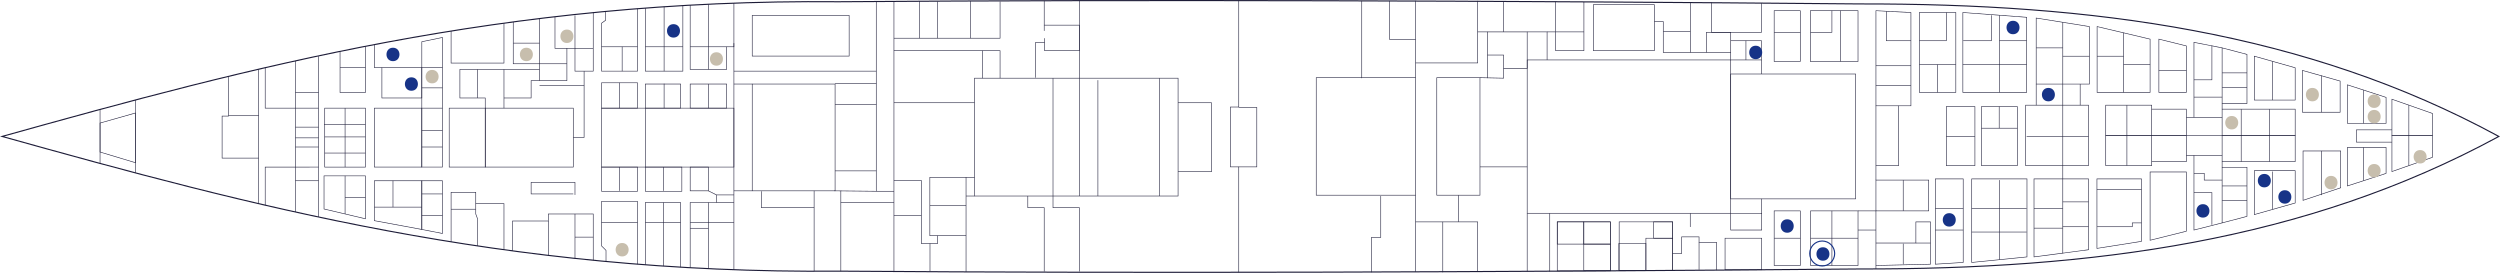
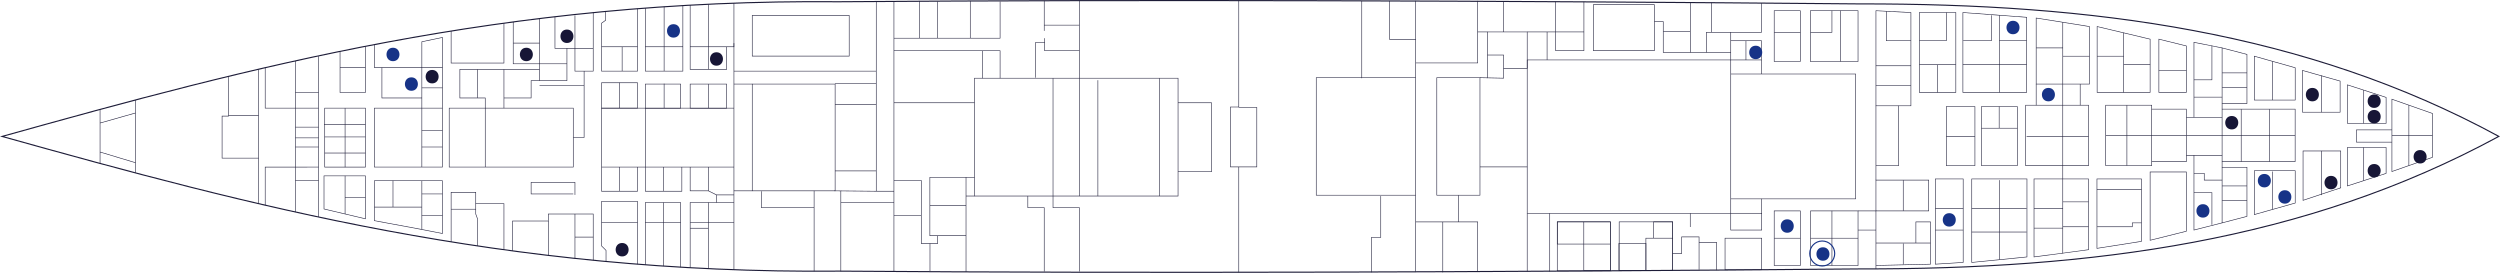
- <svg xmlns="http://www.w3.org/2000/svg" viewBox="0 0 4425.11 483.03">
+ <svg xmlns="http://www.w3.org/2000/svg" id="Layer_1" version="1.1" viewBox="0 0 4425.1 483">
  <defs>
-     <style>.cls-1{stroke:#173387;}.cls-1,.cls-2,.cls-3{fill:none;stroke-miterlimit:10;}.cls-1,.cls-3{stroke-width:2px;}.cls-4{fill:#173387;}.cls-5{fill:#c7bead;}.cls-2,.cls-3{stroke:#1d1c38;}</style>
+     <style>.st1{fill:none;stroke-miterlimit:10}.st3{fill:#171636}.st4{fill:#173387}.st1{stroke:#1d1c38}</style>
  </defs>
  <g id="_5eme_plan">
-     <path class="cls-3" d="M1484.98,479.94c541.3,4.07,1153.76,1.87,1806.22-3.85,411.74.54,789.04-48.4,1131.82-234.59C4080.24,55.31,3702.95,6.4,3291.21,6.94,2638.75,1.22,2026.28-.98,1484.99,3.09,891.1-2.25,441.08,119.53,3.72,241.5c437.36,121.97,887.37,243.77,1481.26,238.44Z" />
-     <polygon class="cls-2" points="4305.54 278.46 4233.83 303.64 4233.83 239.64 4305.54 239.64 4305.54 278.46" />
-     <polygon class="cls-2" points="4223.46 306.9 4155.02 329.12 4155.02 260.98 4223.46 260.98 4223.46 306.9" />
-     <polygon class="cls-2" points="4143.17 332.38 4076.5 354.61 4076.5 267.2 4143.17 267.2 4143.17 332.38" />
-     <polygon class="cls-2" points="4062.57 359.35 4062.57 302.16 3990.28 302.16 3990.28 379.79 4062.57 359.35" />
-     <polygon class="cls-2" points="3977.24 382.98 3977.24 296.09 3933.24 296.09 3933.24 394.53 3977.24 382.98" />
-     <rect class="cls-2" x="3933.24" y="239.64" width="129.33" height="46.44" />
-     <polygon class="cls-2" points="4305.54 200.83 4233.83 175.64 4233.83 239.64 4305.54 239.64 4305.54 200.83" />
-     <polygon class="cls-2" points="4223.46 172.38 4155.02 150.16 4155.02 218.31 4223.46 218.31 4223.46 172.38" />
-     <polygon class="cls-2" points="4142.13 143.48 4075.46 124.68 4075.46 198.65 4142.13 198.65 4142.13 143.48" />
-     <polygon class="cls-2" points="4062.57 119.94 4062.57 177.12 3990.28 177.12 3990.28 99.49 4062.57 119.94" />
-     <polygon class="cls-2" points="3977.24 96.31 3977.24 183.2 3933.24 183.2 3933.24 84.75 3977.24 96.31" />
-     <rect class="cls-2" x="3933.24" y="193.2" width="129.33" height="46.44" />
-     <polygon class="cls-2" points="3869.91 239.64 3869.91 286.09 3808.57 286.09 3808.57 293.12 3727.24 293.12 3727.24 239.64 3869.91 239.64" />
-     <polygon class="cls-2" points="3869.91 239.64 3869.91 193.2 3808.57 193.2 3808.57 186.16 3727.24 186.16 3727.24 239.64 3869.91 239.64" />
-     <polygon class="cls-2" points="3869.91 81.27 3821.31 69.27 3821.31 163.49 3869.91 163.49 3869.91 81.27" />
-     <polygon class="cls-2" points="3805.76 69.27 3711.96 47.05 3711.96 163.49 3805.76 163.49 3805.76 69.27" />
-     <polygon class="cls-2" points="3869.91 409.27 3805.76 425.27 3805.76 304.38 3869.91 304.38 3869.91 409.27" />
-     <polygon class="cls-2" points="3790.5 427.2 3711.68 439.64 3711.68 316.68 3790.5 316.68 3790.5 427.2" />
-     <polygon class="cls-2" points="3600.28 316.68 3696.72 316.68 3696.72 442.01 3600.28 454.75 3600.28 316.68" />
-     <polygon class="cls-2" points="3587.83 454.75 3490.05 464.53 3490.05 316.68 3587.83 316.68 3587.83 454.75" />
-     <polygon class="cls-2" points="3474.94 464.53 3425.61 467.64 3425.61 316.68 3474.94 316.68 3474.94 464.53" />
-     <rect class="cls-2" x="3320.5" y="318.75" width="93.41" height="54.52" />
-     <rect class="cls-2" x="3585.46" y="186.16" width="111.26" height="106.96" />
-     <rect class="cls-2" x="3507.24" y="188.68" width="63.56" height="104.44" />
-     <rect class="cls-2" x="3445.02" y="188.68" width="50.67" height="104.44" />
-     <polygon class="cls-2" points="3698.35 47.05 3604.13 31.94 3604.13 148.83 3698.35 148.83 3698.35 47.05" />
-     <polygon class="cls-2" points="3587.24 163.49 3474.35 163.49 3474.35 22.16 3587.24 30.61 3587.24 163.49" />
-     <rect class="cls-2" x="3397.31" y="22.16" width="64.59" height="141.33" />
-     <polygon class="cls-2" points="3382.43 22.16 3320.5 18.98 3320.5 187.27 3382.43 187.27 3382.43 22.16" />
-     <rect class="cls-2" x="3063.46" y="130.98" width="221.04" height="221.04" />
-     <polygon class="cls-2" points="3063.46 352.01 3063.46 377.49 2703.17 377.49 2703.17 106.09 3063.46 106.09 3063.46 130.98 3063.46 352.01" />
-     <rect class="cls-2" x="2543.17" y="137.49" width="76.44" height="208" />
-     <rect class="cls-2" x="2329.77" y="137.49" width="176" height="208" />
-     <rect class="cls-2" x="1724.94" y="138.38" width="360.3" height="208.59" />
-     <rect class="cls-2" x="1331.46" y="27.27" width="171.56" height="72" />
-     <rect class="cls-2" x="1331.46" y="148.75" width="146.67" height="189.04" />
-     <rect class="cls-2" x="858.87" y="191.42" width="155.85" height="104.3" />
-     <rect class="cls-2" x="574.8" y="191.42" width="72" height="104.37" />
-     <polygon class="cls-2" points="239.76 288.01 239.76 288.01 177.09 269.12 177.09 217.79 239.76 200.01 239.76 288.01" />
-     <rect class="cls-2" x="662.65" y="191.42" width="84" height="104.3" />
-     <rect class="cls-2" x="795.09" y="191.42" width="63.78" height="104.3" />
-     <polygon class="cls-2" points="746.65 295.72 783.09 295.72 783.09 66.31 746.65 73.86 746.65 191.42 746.65 295.72" />
-     <rect class="cls-2" x="675.98" y="119.64" width="70.67" height="53.78" />
-     <polygon class="cls-2" points="746.65 406.16 746.65 319.94 662.65 319.94 662.65 390.61 746.65 406.16" />
-     <polygon class="cls-2" points="746.65 406.16 783.09 413.27 783.09 319.94 746.65 319.94 746.65 406.16" />
-     <polygon class="cls-2" points="646.8 387.27 573.54 369.94 573.54 311.27 646.8 311.27 646.8 387.27" />
-     <rect class="cls-2" x="2820.29" y="8.31" width="108" height="81.33" />
-     <rect class="cls-2" x="3204.35" y="18.98" width="84.42" height="89.78" />
-     <rect class="cls-2" x="3140.35" y="18.98" width="46.22" height="89.78" />
-     <rect class="cls-2" x="3204.8" y="373.27" width="83.98" height="96.67" />
-     <rect class="cls-2" x="3140.35" y="373.27" width="46.22" height="96.67" />
-     <line class="cls-2" x1="177.09" y1="289.29" x2="177.09" y2="193.72" />
-     <line class="cls-2" x1="239.76" y1="306.04" x2="239.76" y2="176.96" />
-     <polyline class="cls-2" points="675.98 119.64 662.65 119.64 662.65 79.35" />
-     <line class="cls-2" x1="563.88" y1="384.13" x2="563.88" y2="99.5" />
-     <line class="cls-2" x1="522.85" y1="375.25" x2="522.85" y2="107.76" />
-     <polyline class="cls-2" points="457.61 360.45 457.61 279.86 393.13 279.86 393.13 205.47 404.48 205.47 404.48 135.65" />
-     <polyline class="cls-2" points="457.61 122.56 457.61 204.84 404.48 204.84" />
-     <line class="cls-2" x1="457.61" y1="279.86" x2="457.61" y2="204.84" />
-     <polyline class="cls-2" points="469.41 119.64 469.41 191.42 522.85 191.42 563.88 191.42" />
-     <polyline class="cls-2" points="563.88 295.72 522.85 295.79 469.41 295.79 469.41 363.05" />
-     <line class="cls-2" x1="563.88" y1="244.01" x2="522.85" y2="244.01" />
-     <line class="cls-2" x1="563.88" y1="319.94" x2="522.85" y2="319.94" />
-     <line class="cls-2" x1="563.88" y1="260.2" x2="522.85" y2="260.2" />
-     <line class="cls-2" x1="563.88" y1="225.03" x2="522.85" y2="225.03" />
-     <line class="cls-2" x1="563.88" y1="163.7" x2="522.85" y2="163.7" />
-     <line class="cls-2" x1="610.8" y1="311.27" x2="610.8" y2="378.75" />
-     <line class="cls-2" x1="646.8" y1="349.27" x2="610.8" y2="349.27" />
-     <polyline class="cls-2" points="646.8 81.97 646.8 163.7 601.9 163.7 601.9 90.95" />
-     <line class="cls-2" x1="646.8" y1="119.64" x2="601.9" y2="119.64" />
-     <line class="cls-2" x1="610.8" y1="295.79" x2="610.8" y2="191.42" />
-     <line class="cls-2" x1="646.8" y1="242.35" x2="574.8" y2="242.35" />
-     <line class="cls-2" x1="646.8" y1="270.91" x2="574.8" y2="270.91" />
-     <line class="cls-2" x1="646.8" y1="220.69" x2="573.54" y2="220.69" />
-     <line class="cls-2" x1="746.65" y1="366.61" x2="662.65" y2="366.61" />
-     <line class="cls-2" x1="695.59" y1="319.94" x2="695.59" y2="366.61" />
-     <line class="cls-2" x1="783.09" y1="343.27" x2="746.65" y2="343.27" />
-     <line class="cls-2" x1="783.09" y1="381.61" x2="746.65" y2="381.61" />
-     <line class="cls-2" x1="783.09" y1="260.2" x2="746.65" y2="260.2" />
-     <line class="cls-2" x1="783.09" y1="230.83" x2="746.65" y2="230.83" />
-     <line class="cls-2" x1="783.09" y1="191.42" x2="746.65" y2="191.42" />
-     <line class="cls-2" x1="783.09" y1="155.53" x2="746.65" y2="155.53" />
-     <line class="cls-2" x1="746.65" y1="119.64" x2="783.09" y2="119.64" />
-     <polyline class="cls-2" points="892.05 442.01 892.05 360.45 842.12 360.45 842.12 340.36 798.45 340.36 798.45 428.04" />
-     <polyline class="cls-2" points="845.25 435.29 845.25 387.27 842.12 378.75 842.12 360.45" />
-     <line class="cls-2" x1="798.45" y1="370.31" x2="842.12" y2="370.31" />
-     <polyline class="cls-2" points="858.87 191.42 858.87 173.42 814.04 173.42 814.04 122.83 955.01 122.83 955.01 112.88 908.44 112.88 908.44 38.94" />
-     <polyline class="cls-2" points="892.05 41.01 892.05 111.64 798.45 111.64 798.45 54.98" />
-     <polyline class="cls-2" points="907.17 444.06 907.17 391.18 970.54 391.18 970.54 378.75 1050.03 378.75 1050.03 460.69" />
-     <polyline class="cls-2" points="1017.74 345.01 1017.74 322.79 940.11 322.79 940.11 343.27 1014.72 343.27" />
-     <line class="cls-2" x1="892.05" y1="191.42" x2="892.05" y2="122.83" />
-     <polyline class="cls-2" points="892.05 173.42 940.11 173.42 940.11 142.69 955.01 142.69 955.01 122.83" />
-     <polyline class="cls-2" points="955.01 142.69 1003.45 142.69 1003.45 85.56 982.34 85.56 982.34 29.94" />
-     <polyline class="cls-2" points="955.01 32.83 955.01 112.88 1003.45 112.88" />
-     <line class="cls-2" x1="908.44" y1="76.33" x2="955.01" y2="76.33" />
-     <polyline class="cls-2" points="1003.45 85.56 1017.74 85.56 1017.74 27.27" />
-     <polyline class="cls-2" points="1050.03 22.34 1050.03 125.92 1017.74 125.92 1017.74 85.56 1050.03 85.56" />
-     <polyline class="cls-2" points="1033.88 125.92 1033.88 243.27 1014.72 243.27" />
-     <line class="cls-2" x1="955.01" y1="151.6" x2="1033.88" y2="151.6" />
-     <line class="cls-2" x1="845.25" y1="173.42" x2="845.25" y2="122.83" />
-     <line class="cls-2" x1="1017.74" y1="457.37" x2="1017.74" y2="378.75" />
-     <line class="cls-2" x1="1050.03" y1="419.72" x2="1017.74" y2="419.72" />
-     <line class="cls-2" x1="970.54" y1="391.18" x2="970.54" y2="452.06" />
-     <polyline class="cls-2" points="1128.39 15.39 1128.39 125.92 1064.78 125.92 1064.78 41.01 1072.07 35.78 1072.07 20.22" />
-     <line class="cls-2" x1="1128.39" y1="82.82" x2="1064.78" y2="82.82" />
-     <line class="cls-2" x1="1101.22" y1="125.92" x2="1101.22" y2="82.82" />
-     <polyline class="cls-2" points="1142.26 14.32 1142.26 125.92 1208.7 125.92 1208.7 9.87" />
-     <polyline class="cls-2" points="1221.63 9.13 1221.63 122.83 1286.15 122.83 1286.15 82.82 1299.06 82.82 1299.06 5.59" />
-     <line class="cls-2" x1="1208.7" y1="82.82" x2="1142.26" y2="82.82" />
-     <line class="cls-2" x1="1175.48" y1="125.92" x2="1175.48" y2="11.96" />
-     <line class="cls-2" x1="1253.88" y1="122.83" x2="1253.88" y2="7.48" />
-     <line class="cls-2" x1="1286.15" y1="82.82" x2="1221.63" y2="82.82" />
-     <rect class="cls-2" x="1064.78" y="146.53" width="63.61" height="44.89" transform="translate(2193.18 337.95) rotate(180)" />
-     <rect class="cls-2" x="1142.26" y="148.75" width="62.41" height="42.67" transform="translate(2346.93 340.17) rotate(180)" />
-     <rect class="cls-2" x="1221.63" y="148.75" width="64.51" height="42.67" transform="translate(2507.78 340.17) rotate(180)" />
-     <rect class="cls-2" x="1064.78" y="191.42" width="234.27" height="104.3" transform="translate(2363.84 487.14) rotate(180)" />
-     <rect class="cls-2" x="1064.78" y="295.72" width="63.61" height="42.84" transform="translate(2193.18 634.27) rotate(180)" />
-     <rect class="cls-2" x="1142.26" y="295.72" width="64.64" height="42.84" transform="translate(2349.16 634.27) rotate(180)" />
-     <rect class="cls-2" x="1221.63" y="295.72" width="32.24" height="42.07" transform="translate(2475.51 633.51) rotate(180)" />
-     <line class="cls-2" x1="1253.88" y1="191.42" x2="1253.88" y2="148.75" />
-     <line class="cls-2" x1="1175.48" y1="191.42" x2="1175.48" y2="148.13" />
-     <line class="cls-2" x1="1096.59" y1="191.42" x2="1096.59" y2="146.53" />
-     <line class="cls-2" x1="1096.59" y1="337.79" x2="1096.59" y2="295.72" />
-     <line class="cls-2" x1="1174.58" y1="337.79" x2="1174.58" y2="295.72" />
-     <line class="cls-2" x1="1142.26" y1="191.42" x2="1142.26" y2="295.72" />
-     <line class="cls-2" x1="1299.06" y1="477.44" x2="1299.06" y2="76.33" />
-     <polyline class="cls-2" points="1253.88 337.79 1268.15 345.01 1268.15 358.49 1221.63 358.49 1221.63 473.89" />
-     <polyline class="cls-2" points="1253.88 475.55 1253.88 393.77 1299.06 393.77" />
-     <line class="cls-2" x1="1268.15" y1="345.01" x2="1299.06" y2="345.01" />
-     <line class="cls-2" x1="1268.15" y1="358.49" x2="1299.06" y2="358.49" />
-     <polyline class="cls-2" points="1221.63 393.77 1253.88 393.77 1253.88 358.49" />
-     <line class="cls-2" x1="1253.88" y1="404.04" x2="1221.63" y2="404.04" />
-     <polyline class="cls-2" points="1204.67 472.92 1204.67 358.49 1142.26 358.49 1142.26 468.7" />
-     <line class="cls-2" x1="1174.58" y1="471.01" x2="1174.58" y2="358.49" />
-     <line class="cls-2" x1="1204.67" y1="393.77" x2="1142.26" y2="393.77" />
-     <polyline class="cls-2" points="1128.39 467.63 1128.39 393.77 1128.39 356.46 1064.78 356.46 1064.78 435.29 1072.67 443.18 1072.67 462.77" />
-     <line class="cls-2" x1="1128.39" y1="393.77" x2="1064.78" y2="393.77" />
-     <line class="cls-2" x1="1331.46" y1="337.79" x2="1299.06" y2="337.79" />
-     <line class="cls-2" x1="1331.46" y1="148.75" x2="1299.06" y2="148.75" />
-     <polyline class="cls-2" points="1551.01 2.62 1551.01 148.13 1478.13 148.13" />
-     <line class="cls-2" x1="1299.06" y1="125.92" x2="1551.01" y2="125.92" />
-     <polyline class="cls-2" points="1551.01 148.13 1551.01 338.55 1477.07 337.79" />
-     <line class="cls-2" x1="1478.13" y1="302.45" x2="1551.01" y2="302.45" />
-     <line class="cls-2" x1="1478.13" y1="184.6" x2="1551.01" y2="184.6" />
-     <line class="cls-2" x1="1441.01" y1="480.1" x2="1441.01" y2="337.79" />
-     <polyline class="cls-2" points="1347.7 338.55 1347.7 367.62 1441.01 367.62" />
-     <line class="cls-2" x1="1488.32" y1="480.1" x2="1488.32" y2="337.79" />
-     <line class="cls-2" x1="1582.32" y1="480.6" x2="1582.32" y2="2.43" />
-     <line class="cls-2" x1="1551.01" y1="338.55" x2="1582.32" y2="338.55" />
-     <line class="cls-2" x1="1488.32" y1="358.49" x2="1582.32" y2="358.49" />
-     <polyline class="cls-2" points="1709.94 481.26 1709.94 313.85 1645.87 313.85 1645.87 417.18 1659.65 417.18 1659.65 430.96 1630.72 430.96 1630.72 319.36 1582.32 319.36" />
-     <line class="cls-2" x1="1709.94" y1="364.14" x2="1646.13" y2="364.14" />
-     <line class="cls-2" x1="1659.65" y1="417.18" x2="1709.94" y2="417.18" />
-     <line class="cls-2" x1="1646.13" y1="430.96" x2="1646.13" y2="480.1" />
-     <line class="cls-2" x1="1630.72" y1="381.36" x2="1582.32" y2="381.36" />
-     <line class="cls-2" x1="1724.94" y1="346.98" x2="1709.94" y2="346.98" />
-     <line class="cls-2" x1="1709.94" y1="313.85" x2="1724.94" y2="313.85" />
-     <line class="cls-2" x1="1724.94" y1="181.87" x2="1582.32" y2="181.87" />
-     <polyline class="cls-2" points="1770.16 138.38 1770.16 89.75 1582.32 89.75" />
-     <polyline class="cls-2" points="1582.32 67.63 1770.16 67.63 1770.16 2.62" />
-     <line class="cls-2" x1="1717.44" y1="1.73" x2="1717.44" y2="67.63" />
-     <line class="cls-2" x1="1659.65" y1="67.63" x2="1659.65" y2="2.62" />
-     <line class="cls-2" x1="1627.17" y1="67.63" x2="1627.17" y2="1.73" />
-     <line class="cls-2" x1="1739.2" y1="138.38" x2="1739.2" y2="89.75" />
-     <polyline class="cls-2" points="1832.7 137.49 1832.7 75.38 1849.06 75.38 1849.06 89.75 1910.61 89.75 1910.61 44.51 1848.28 44.51 1848.28 1.3" />
-     <line class="cls-2" x1="1848.28" y1="44.51" x2="1848.28" y2="54.64" />
-     <line class="cls-2" x1="1849.06" y1="75.38" x2="1849.06" y2="67.63" />
-     <line class="cls-2" x1="1943.34" y1="346.98" x2="1943.34" y2="141.9" />
-     <polyline class="cls-2" points="1910.61 346.98 1910.61 138.38 1910.61 44.51 1910.61 1.15" />
-     <polyline class="cls-2" points="1848.28 480.6 1848.28 367.62 1819.27 367.62 1819.27 346.98" />
-     <polyline class="cls-2" points="1910.61 480.6 1910.61 367.62 1863.87 367.62 1863.87 345.49 1863.87 138.38" />
-     <line class="cls-2" x1="2052.41" y1="346.98" x2="2052.41" y2="138.38" />
-     <polyline class="cls-2" points="2085.24 303.96 2144.35 303.96 2144.35 181.87 2085.24 181.87" />
-     <polyline class="cls-2" points="2192.66 481.96 2192.66 295.39 2177.85 295.39 2177.85 189.43 2192.66 189.43 2192.66 1.06" />
-     <polyline class="cls-2" points="2192.66 295.39 2224.6 295.39 2224.6 190.21 2192.66 190.21" />
-     <polyline class="cls-2" points="2427.54 481.96 2427.54 420.2 2444.01 420.2 2444.01 346.98" />
-     <line class="cls-2" x1="2410.38" y1="138.38" x2="2410.38" y2="1.52" />
-     <line class="cls-2" x1="2505.77" y1="1.52" x2="2505.77" y2="137.49" />
-     <line class="cls-2" x1="2505.77" y1="345.49" x2="2505.77" y2="481.18" />
-     <polyline class="cls-2" points="2505.77 69.95 2459.79 69.95 2459.79 1.52" />
-     <polyline class="cls-2" points="2615.57 1.52 2615.57 111.39 2505.77 111.39" />
-     <polyline class="cls-2" points="2615.57 480.71 2615.57 392.75 2505.77 392.75" />
-     <line class="cls-2" x1="2553.81" y1="481.96" x2="2553.81" y2="392.75" />
-     <line class="cls-2" x1="2581.39" y1="392.75" x2="2581.39" y2="345.49" />
-     <line class="cls-2" x1="2703.17" y1="295.39" x2="2619.61" y2="295.39" />
-     <polyline class="cls-2" points="2619.61 137.49 2661.39 138.38 2661.39 121 2703.17 121 2703.17 56.45 2632.72 56.45 2632.72 138.38" />
-     <line class="cls-2" x1="2661.39" y1="2.53" x2="2661.39" y2="56.45" />
-     <polyline class="cls-2" points="2661.39 121 2661.39 97.42 2632.72 97.42" />
-     <line class="cls-2" x1="2632.72" y1="56.45" x2="2615.57" y2="56.45" />
-     <polyline class="cls-2" points="2738.41 106.09 2738.41 56.45 2703.17 56.45" />
-     <polyline class="cls-2" points="2753.5 56.45 2753.5 89.64 2803.6 89.64 2803.6 3.31" />
-     <line class="cls-2" x1="2738.41" y1="56.45" x2="2803.6" y2="56.45" />
-     <line class="cls-2" x1="2753.5" y1="56.45" x2="2753.5" y2="3.02" />
-     <line class="cls-2" x1="2703.17" y1="377.49" x2="2703.17" y2="480.28" />
-     <line class="cls-2" x1="2743.14" y1="480.71" x2="2743.14" y2="377.49" />
-     <polyline class="cls-2" points="2928.29 38.15 2944.03 38.15 2944.03 92.83 3063.46 92.83 3063.46 106.09 3117.95 106.09 3117.95 72.12 3063.46 72.12 3063.46 92.83" />
-     <line class="cls-2" x1="3090.38" y1="106.09" x2="3090.38" y2="72.12" />
-     <polyline class="cls-2" points="3063.46 72.12 3063.46 57.17 3020.45 57.17 3020.45 92.83" />
-     <polyline class="cls-2" points="3117.95 5.5 3117.95 57.17 3029.4 57.17 3029.4 4.82" />
-     <line class="cls-2" x1="2991.9" y1="92.83" x2="2991.9" y2="4.54" />
-     <line class="cls-2" x1="2944.03" y1="55.42" x2="2991.9" y2="55.42" />
-     <line class="cls-2" x1="3140.35" y1="57.17" x2="3186.57" y2="57.17" />
-     <polyline class="cls-2" points="3242.57 18.98 3242.57 57.17 3204.8 57.17" />
-     <line class="cls-2" x1="3257.76" y1="108.75" x2="3257.76" y2="18.98" />
-     <rect class="cls-2" x="2756.37" y="392.75" width="94.05" height="86.68" transform="translate(5606.8 872.17) rotate(180)" />
-     <rect class="cls-2" x="2865.98" y="392.75" width="94.7" height="85.95" transform="translate(5826.67 871.44) rotate(180)" />
-     <rect class="cls-2" x="2756.37" y="392.75" width="47.03" height="39.3" transform="translate(5559.77 824.79) rotate(180)" />
-     <rect class="cls-2" x="2803.4" y="392.75" width="47.03" height="39.3" transform="translate(5653.82 824.79) rotate(180)" />
-     <rect class="cls-2" x="2803.4" y="432.05" width="47.03" height="47.03" transform="translate(5653.82 911.12) rotate(180)" />
-     <rect class="cls-2" x="2865.46" y="430.82" width="47.88" height="47.88" transform="translate(5778.79 909.52) rotate(180)" />
-     <rect class="cls-2" x="2913.33" y="421.61" width="47.35" height="57.09" transform="translate(5874.02 900.3) rotate(180)" />
-     <rect class="cls-2" x="2926.95" y="392.75" width="33.73" height="28.86" transform="translate(5887.64 814.35) rotate(180)" />
-     <rect class="cls-2" x="3053.43" y="421.61" width="64.86" height="55.92" transform="translate(6171.72 899.13) rotate(180)" />
-     <rect class="cls-2" x="3063.46" y="377.49" width="54.83" height="29.68" transform="translate(6181.75 784.67) rotate(180)" />
-     <polyline class="cls-2" points="3038.51 478.14 3038.51 429.1 3007.38 429.1 3007.38 419.27 2976.58 419.27 2976.58 448.7 2960.69 448.7" />
-     <line class="cls-2" x1="3007.38" y1="429.1" x2="3007.38" y2="477.53" />
-     <line class="cls-2" x1="2991.81" y1="401.76" x2="2991.81" y2="377.49" />
-     <line class="cls-2" x1="3118.29" y1="377.49" x2="3118.29" y2="352.01" />
-     <line class="cls-2" x1="3117.95" y1="106.09" x2="3117.95" y2="130.98" />
-     <line class="cls-2" x1="3288.77" y1="421.61" x2="3204.8" y2="421.61" />
-     <line class="cls-2" x1="3242.57" y1="469.94" x2="3242.57" y2="373.27" />
-     <line class="cls-2" x1="3186.57" y1="421.61" x2="3140.35" y2="421.61" />
-     <polyline class="cls-2" points="3382.43 72.12 3338.89 72.12 3338.89 19.92" />
-     <line class="cls-2" x1="3382.43" y1="116.38" x2="3320.5" y2="116.38" />
-     <line class="cls-2" x1="3382.43" y1="151.63" x2="3320.5" y2="151.63" />
-     <polyline class="cls-2" points="3445.02 22.16 3445.02 72.12 3397.31 72.12" />
-     <line class="cls-2" x1="3461.91" y1="114.46" x2="3397.31" y2="114.46" />
-     <line class="cls-2" x1="3429.61" y1="163.49" x2="3429.61" y2="114.46" />
-     <line class="cls-2" x1="3320.5" y1="187.27" x2="3320.5" y2="318.75" />
-     <polyline class="cls-2" points="3320.5 476.04 3320.5 373.27 3288.77 373.27" />
-     <line class="cls-2" x1="3288.77" y1="407.18" x2="3320.5" y2="407.18" />
-     <polyline class="cls-2" points="3320.5 469.94 3417.02 467.64 3417.02 392.75 3391.19 392.75 3391.19 430.19 3320.5 430.19" />
-     <line class="cls-2" x1="3368.76" y1="467.64" x2="3368.76" y2="431.34" />
-     <line class="cls-2" x1="3417.02" y1="430.19" x2="3391.19" y2="430.19" />
-     <line class="cls-2" x1="3368.76" y1="373.27" x2="3368.76" y2="318.75" />
-     <polyline class="cls-2" points="3320.5 293.12 3360.66 293.12 3360.66 187.27" />
-     <line class="cls-2" x1="3495.68" y1="241.49" x2="3445.02" y2="241.49" />
-     <line class="cls-2" x1="3474.94" y1="369.29" x2="3425.61" y2="369.29" />
-     <line class="cls-2" x1="3474.94" y1="407.18" x2="3425.61" y2="407.18" />
-     <line class="cls-2" x1="3539.02" y1="459.64" x2="3539.02" y2="318.75" />
-     <line class="cls-2" x1="3587.24" y1="369.29" x2="3490.05" y2="369.29" />
-     <line class="cls-2" x1="3587.24" y1="410.72" x2="3490.05" y2="410.72" />
-     <line class="cls-2" x1="3570.8" y1="226.91" x2="3507.24" y2="226.91" />
-     <line class="cls-2" x1="3538.65" y1="188.68" x2="3538.65" y2="226.91" />
-     <line class="cls-2" x1="3587.24" y1="114.46" x2="3474.35" y2="114.46" />
-     <polyline class="cls-2" points="3524.82 27 3524.82 72.12 3474.94 72.12" />
-     <line class="cls-2" x1="3587.24" y1="72.12" x2="3539.02" y2="72.12" />
-     <polyline class="cls-2" points="3539.02 163.49 3539.02 114.46 3539.02 27" />
-     <line class="cls-2" x1="3604.13" y1="148.83" x2="3604.13" y2="186.16" />
-     <line class="cls-2" x1="3651.24" y1="39.49" x2="3651.24" y2="448.38" />
-     <line class="cls-2" x1="3604.13" y1="84.75" x2="3651.24" y2="84.75" />
-     <line class="cls-2" x1="3698.35" y1="99.49" x2="3651.24" y2="99.49" />
-     <polyline class="cls-2" points="3696.72 241.49 3651.24 241.49 3587.24 241.49" />
-     <line class="cls-2" x1="3696.72" y1="357.34" x2="3651.24" y2="357.34" />
-     <line class="cls-2" x1="3651.24" y1="369.29" x2="3600.28" y2="369.29" />
-     <line class="cls-2" x1="3651.24" y1="403.83" x2="3600.28" y2="403.83" />
-     <line class="cls-2" x1="3696.72" y1="401.35" x2="3651.24" y2="401.35" />
-     <line class="cls-2" x1="3681.98" y1="186.16" x2="3681.98" y2="148.83" />
-     <line class="cls-2" x1="3758.86" y1="163.49" x2="3758.86" y2="58.16" />
-     <line class="cls-2" x1="3805.76" y1="114.46" x2="3758.86" y2="114.46" />
-     <line class="cls-2" x1="3758.86" y1="99.49" x2="3711.96" y2="99.49" />
-     <line class="cls-2" x1="3808.57" y1="286.09" x2="3808.57" y2="193.2" />
-     <line class="cls-2" x1="3764.72" y1="293.12" x2="3764.72" y2="186.16" />
-     <polyline class="cls-2" points="3790.5 394.53 3774.19 394.53 3774.19 401.35 3711.96 401.35" />
-     <line class="cls-2" x1="3790.5" y1="335.18" x2="3711.68" y2="335.18" />
-     <line class="cls-2" x1="3869.91" y1="124.68" x2="3821.31" y2="124.68" />
-     <line class="cls-2" x1="3933.24" y1="207.79" x2="3869.91" y2="207.79" />
-     <line class="cls-2" x1="3933.24" y1="274.99" x2="3869.91" y2="274.99" />
-     <line class="cls-2" x1="3933.24" y1="286.09" x2="3933.24" y2="296.09" />
-     <polyline class="cls-2" points="3933.24 394.53 3883.41 407.18 3883.41 274.99" />
-     <polyline class="cls-2" points="3933.24 318.75 3901.57 318.75 3901.57 306.75 3883.41 306.75" />
-     <polyline class="cls-2" points="3915.18 397.94 3915.18 340.98 3883.41 340.98" />
-     <line class="cls-2" x1="3933.24" y1="239.64" x2="3869.91" y2="239.64" />
-     <polyline class="cls-2" points="3883.41 207.64 3883.41 74.93 3933.24 84.75" />
-     <line class="cls-2" x1="3933.24" y1="193.2" x2="3933.24" y2="183.2" />
-     <line class="cls-2" x1="3933.24" y1="171.9" x2="3883.41" y2="171.9" />
-     <polyline class="cls-2" points="3915.18 81.19 3915.18 141.29 3883.41 141.29" />
-     <line class="cls-2" x1="4017.16" y1="193.2" x2="4017.16" y2="286.09" />
-     <line class="cls-2" x1="3967" y1="193.2" x2="3967" y2="286.09" />
-     <line class="cls-2" x1="3977.24" y1="154.62" x2="3933.24" y2="154.62" />
-     <line class="cls-2" x1="3977.24" y1="128.99" x2="3933.24" y2="128.99" />
-     <line class="cls-2" x1="3977.24" y1="329.12" x2="3933.24" y2="329.12" />
-     <line class="cls-2" x1="3977.24" y1="354.61" x2="3933.24" y2="354.61" />
-     <line class="cls-2" x1="4022.67" y1="370.63" x2="4022.67" y2="303.64" />
-     <line class="cls-2" x1="4022.67" y1="177.12" x2="4022.67" y2="108.65" />
-     <line class="cls-2" x1="4263.78" y1="293.12" x2="4263.78" y2="186.16" />
-     <polyline class="cls-2" points="4233.83 229.85 4170.96 229.85 4170.96 251.59 4233.83 251.59" />
-     <line class="cls-2" x1="4183.86" y1="319.76" x2="4183.86" y2="260.98" />
-     <line class="cls-2" x1="4183.86" y1="218.31" x2="4183.86" y2="159.52" />
-     <line class="cls-2" x1="4108.8" y1="198.65" x2="4108.8" y2="133.98" />
-     <line class="cls-2" x1="4108.8" y1="345.31" x2="4108.8" y2="267.2" />
+     <path d="M1485 479.9c541.3 4.1 1153.8 1.9 1806.2-3.9 411.7.5 789-48.4 1131.8-234.6C4080.2 55.3 3702.9 6.4 3291.2 6.9 2638.8 1.2 2026.3-1 1485 3.1 891.1-2.2 441.1 119.5 3.7 241.5c437.4 122 887.4 243.8 1481.3 238.4Z" style="stroke:#1d1c38;stroke-width:2px;fill:none;stroke-miterlimit:10" />
+     <path class="st1" d="m4305.5 278.5-71.7 25.1v-64h71.7v38.9zM4223.5 306.9l-68.5 22.2V261h68.5v45.9zM4143.2 332.4l-66.7 22.2v-87.4h66.7v65.2zM4062.6 359.4v-57.2h-72.3v77.6l72.3-20.4zM3977.2 383v-86.9h-44v98.4l44-11.5zM3933.2 239.6h129.3V286h-129.3zM4305.5 200.8l-71.7-25.2v64h71.7v-38.8zM4223.5 172.4l-68.5-22.2v68.1h68.5v-45.9zM4142.1 143.5l-66.6-18.8v73.9h66.6v-55.1zM4062.6 119.9v57.2h-72.3V99.5l72.3 20.4zM3977.2 96.3v86.9h-44V84.8l44 11.5zM3933.2 193.2h129.3v46.4h-129.3zM3869.9 239.6v46.5h-61.3v7h-81.4v-53.5h142.7zM3869.9 239.6v-46.4h-61.3v-7h-81.4v53.4h142.7zM3869.9 81.3l-48.6-12v94.2h48.6V81.3zM3805.8 69.3 3712 47v116.5h93.8V69.3zM3869.9 409.3l-64.1 16V304.4h64.1v104.9zM3790.5 427.2l-78.8 12.4V316.7h78.8v110.5zM3600.3 316.7h96.4V442l-96.4 12.8V316.7zM3587.8 454.8l-97.7 9.7V316.7h97.7v138.1zM3474.9 464.5l-49.3 3.1V316.7h49.3v147.8zM3320.5 318.8h93.4v54.5h-93.4zM3585.5 186.2h111.3v107h-111.3zM3507.2 188.7h63.6v104.4h-63.6zM3445 188.7h50.7v104.4H3445zM3698.4 47l-94.3-15.1v116.9h94.3V47zM3587.2 163.5h-112.8V22.2l112.8 8.4v132.9zM3397.3 22.2h64.6v141.3h-64.6zM3382.4 22.2l-61.9-3.2v168.3h61.9V22.2zM3063.5 131h221v221h-221zM3063.5 352v25.5h-360.3V106.1h360.3V352zM2543.2 137.5h76.4v208h-76.4zM2329.8 137.5h176v208h-176zM1724.9 138.4h360.3V347h-360.3zM1331.5 27.3h171.6v72h-171.6zM1331.5 148.8h146.7v189h-146.7zM858.9 191.4h155.8v104.3H858.9zM574.8 191.4h72v104.4h-72zM239.8 288l-62.7-18.9v-51.3l62.7-17.8v88zM662.7 191.4h84v104.3h-84zM795.1 191.4h63.8v104.3h-63.8zM746.7 295.7h36.4V66.3l-36.4 7.6v221.8zM676 119.6h70.7v53.8H676zM746.7 406.2v-86.3h-84v70.7l84 15.6zM746.7 406.2l36.4 7.1v-93.4h-36.4v86.3zM646.8 387.3l-73.3-17.4v-58.6h73.3v76zM2820.3 8.3h108v81.3h-108zM3204.4 19h84.4v89.8h-84.4zM3140.4 19h46.2v89.8h-46.2zM3204.8 373.3h84V470h-84zM3140.4 373.3h46.2V470h-46.2zM177.1 289.3v-95.6M239.8 306V177M676 119.6h-13.3V79.3M563.9 384.1V99.5M522.8 375.2V107.8M457.6 360.5v-80.6h-64.5v-74.4h11.4v-69.9" />
+     <path class="st1" d="M457.6 122.6v82.2h-53.1M457.6 279.9v-75.1M469.4 119.6v71.8h94.5M563.9 295.7l-41.1.1h-53.4V363M563.9 244h-41.1M563.9 319.9h-41.1M563.9 260.2h-41.1M563.9 225h-41.1M563.9 163.7h-41.1M610.8 311.3v67.5M646.8 349.3h-36M646.8 82v81.7h-44.9V90.9M646.8 119.6h-44.9M610.8 295.8V191.4M646.8 242.4h-72M646.8 270.9h-72M646.8 220.7h-73.3M746.7 366.6h-84M695.6 319.9v46.7M783.1 343.3h-36.4M783.1 381.6h-36.4M783.1 260.2h-36.4M783.1 230.8h-36.4M783.1 191.4h-36.4M783.1 155.5h-36.4M746.7 119.6h36.4M892 442v-81.5h-49.9v-20.1h-43.6V428" />
+     <path class="st1" d="M845.2 435.3v-48l-3.1-8.5v-18.3M798.5 370.3h43.6M858.9 191.4v-18H814v-50.6h141v-9.9h-46.6v-74" />
+     <path class="st1" d="M892 41v70.6h-93.5V55M907.2 444.1v-52.9h63.3v-12.4h79.5v81.9M1017.7 345v-22.2h-77.6v20.5h74.6M892 191.4v-68.6M892 173.4h48.1v-30.7H955v-19.9M955 142.7h48.5V85.6h-21.2V29.9" />
+     <path class="st1" d="M955 32.8v80.1h48.5M908.4 76.3H955M1003.5 85.6h14.2V27.3M1050 22.3v103.6h-32.3V85.6h32.3M1033.9 125.9v117.4h-19.2M955 151.6h78.9M845.2 173.4v-50.6M1017.7 457.4v-78.6M1050 419.7h-32.3M970.5 391.2v60.9M1128.4 15.4v110.5h-63.6V41l7.3-5.2V20.2M1128.4 82.8h-63.6M1101.2 125.9V82.8M1142.3 14.3v111.6h66.4V9.9M1221.6 9.1v113.7h64.6v-40h12.9V5.6M1208.7 82.8h-66.4M1175.5 125.9V12M1253.9 122.8V7.5M1286.2 82.8h-64.6M1064.8 146.5h63.6v44.9h-63.6zM1142.3 148.8h62.4v42.7h-62.4zM1221.6 148.8h64.5v42.7h-64.5z" />
+     <path class="st1" d="M1064.8 191.4h234.3v104.3h-234.3zM1064.8 295.7h63.6v42.8h-63.6zM1142.3 295.7h64.6v42.8h-64.6zM1221.6 295.7h32.2v42.1h-32.2zM1253.9 191.4v-42.6M1175.5 191.4v-43.3M1096.6 191.4v-44.9M1096.6 337.8v-42.1M1174.6 337.8v-42.1M1142.3 191.4v104.3M1299.1 477.4V76.3M1253.9 337.8l14.3 7.2v13.5h-46.6v115.4" />
+     <path class="st1" d="M1253.9 475.5v-81.7h45.2M1268.2 345h30.9M1268.2 358.5h30.9M1221.6 393.8h32.3v-35.3M1253.9 404h-32.3M1204.7 472.9V358.5h-62.4v110.2M1174.6 471V358.5M1204.7 393.8h-62.4M1128.4 467.6V356.5h-63.6v78.8l7.9 7.9v19.6M1128.4 393.8h-63.6M1331.5 337.8h-32.4M1331.5 148.8h-32.4M1551 2.6v145.5h-72.9M1299.1 125.9H1551M1551 148.1v190.4l-73.9-.7M1478.1 302.5h72.9M1478.1 184.6h72.9M1441 480.1V337.8M1347.7 338.5v29.1h93.3M1488.3 480.1V337.8M1582.3 480.6V2.4M1551 338.5h31.3M1488.3 358.5h94M1709.9 481.3V313.9h-64v103.3h13.8V431h-29V319.4h-48.4M1709.9 364.1h-63.8M1659.7 417.2h50.2M1646.1 431v49.1M1630.7 381.4h-48.4M1724.9 347h-15M1709.9 313.9h15M1724.9 181.9h-142.6M1770.2 138.4V89.8h-187.9M1582.3 67.6h187.9v-65M1717.4 1.7v65.9M1659.7 67.6v-65M1627.2 67.6V1.7M1739.2 138.4V89.8M1832.7 137.5V75.4h16.4v14.4h61.5V44.5h-62.3V1.3M1848.3 44.5v10.1M1849.1 75.4v-7.8M1943.3 347V141.9M1910.6 347V1.1M1848.3 480.6v-113h-29V347M1910.6 480.6v-113h-46.7V138.4M2052.4 347V138.4M2085.2 304h59.2V181.9h-59.2M2192.7 482V295.4h-14.8v-106h14.8V1.1M2192.7 295.4h31.9V190.2h-31.9M2427.5 482v-61.8h16.5V347M2410.4 138.4V1.5M2505.8 1.5v136M2505.8 345.5v135.7M2505.8 69.9h-46V1.5M2615.6 1.5v109.9h-109.8M2615.6 480.7v-87.9h-109.8M2553.8 482v-89.2M2581.4 392.8v-47.3M2703.2 295.4h-83.6M2619.6 137.5l41.8.9V121h41.8V56.5h-70.5v81.9M2661.4 2.5v54" />
+     <path class="st1" d="M2661.4 121V97.4h-28.7M2632.7 56.5h-17.1M2738.4 106.1V56.5h-35.2M2753.5 56.5v33.1h50.1V3.3M2738.4 56.5h65.2M2753.5 56.5V3M2703.2 377.5v102.8M2743.1 480.7V377.5M2928.3 38.2h15.7v54.6h119.5v13.3h54.4v-34h-54.4v20.7M3090.4 106.1v-34" />
+     <path class="st1" d="M3063.5 72.1V57.2h-43.1v35.6M3117.9 5.5v51.7h-88.5V4.8M2991.9 92.8V4.5M2944 55.4h47.9M3140.4 57.2h46.2M3242.6 19v38.2h-37.8M3257.8 108.8V19M2756.4 392.7h94.1v86.7h-94.1zM2866 392.7h94.7v86H2866z" />
+     <path class="st1" d="M2756.4 392.7h47V432h-47zM2803.4 392.7h47V432h-47zM2803.4 432h47v47h-47zM2865.5 430.8h47.9v47.9h-47.9z" />
+     <path class="st1" d="M2913.3 421.6h47.4v57.1h-47.4zM2927 392.7h33.7v28.9H2927zM3053.4 421.6h64.9v55.9h-64.9zM3063.5 377.5h54.8v29.7h-54.8z" />
+     <path class="st1" d="M3038.5 478.1v-49h-31.1v-9.8h-30.8v29.4h-15.9M3007.4 429.1v48.4M2991.8 401.8v-24.3M3118.3 377.5V352M3117.9 106.1V131M3288.8 421.6h-84M3242.6 469.9v-96.6M3186.6 421.6h-46.2M3382.4 72.1h-43.5V19.9M3382.4 116.4h-61.9M3382.4 151.6h-61.9M3445 22.2v49.9h-47.7M3461.9 114.5h-64.6M3429.6 163.5v-49M3320.5 187.3v131.5M3320.5 476V373.3h-31.7M3288.8 407.2h31.7M3320.5 469.9l96.5-2.3v-74.8h-25.8v37.4h-70.7M3368.8 467.6v-36.3M3417 430.2h-25.8M3368.8 373.3v-54.5M3320.5 293.1h40.2V187.3M3495.7 241.5H3445M3474.9 369.3h-49.3M3474.9 407.2h-49.3M3539 459.6V318.8M3587.2 369.3h-97.1M3587.2 410.7h-97.1M3570.8 226.9h-63.6M3538.6 188.7v38.2M3587.2 114.5h-112.8M3524.8 27v45.1h-49.9M3587.2 72.1H3539M3539 163.5V27M3604.1 148.8v37.4M3651.2 39.5v408.9M3604.1 84.8h47.1M3698.4 99.5h-47.2M3696.7 241.5h-109.5M3696.7 357.3h-45.5M3651.2 369.3h-50.9M3651.2 403.8h-50.9M3696.7 401.4h-45.5M3682 186.2v-37.4M3758.9 163.5V58.2M3805.8 114.5h-46.9M3758.9 99.5H3712M3808.6 286.1v-92.9M3764.7 293.1V186.2M3790.5 394.5h-16.3v6.9H3712M3790.5 335.2h-78.8M3869.9 124.7h-48.6M3933.2 207.8h-63.3M3933.2 275h-63.3M3933.2 286.1v10M3933.2 394.5l-49.8 12.7V275" />
+     <path class="st1" d="M3933.2 318.8h-31.6v-12h-18.2M3915.2 397.9V341h-31.8M3933.2 239.6h-63.3M3883.4 207.6V74.9l49.8 9.9M3933.2 193.2v-10M3933.2 171.9h-49.8" />
+     <path class="st1" d="M3915.2 81.2v60.1h-31.8M4017.2 193.2v92.9M3967 193.2v92.9M3977.2 154.6h-44M3977.2 129h-44M3977.2 329.1h-44M3977.2 354.6h-44M4022.7 370.6v-67M4022.7 177.1v-68.4M4263.8 293.1V186.2M4233.8 229.9H4171v21.7h62.8M4183.9 319.8V261M4183.9 218.3v-58.8M4108.8 198.6V134M4108.8 345.3v-78.1" />
  </g>
  <g id="points">
-     <path class="cls-4" d="M1192.12,66.55c15.32,0,15.35-23.81,0-23.81s-15.35,23.81,0,23.81h0Z" />
-     <path class="cls-4" d="M3625.76,179.4c15.32,0,15.35-23.81,0-23.81s-15.35,23.81,0,23.81h0Z" />
-     <path class="cls-4" d="M3563.13,60.59c15.32,0,15.35-23.81,0-23.81s-15.35,23.81,0,23.81h0Z" />
-     <path class="cls-4" d="M3107.67,104.73c15.32,0,15.35-23.81,0-23.81s-15.35,23.81,0,23.81h0Z" />
-     <path class="cls-4" d="M4007.96,331.67c15.32,0,15.35-23.81,0-23.81s-15.35,23.81,0,23.81h0Z" />
-     <path class="cls-4" d="M4044.29,360.51c15.32,0,15.35-23.81,0-23.81s-15.35,23.81,0,23.81h0Z" />
-     <path class="cls-4" d="M3899.3,385.18c15.32,0,15.35-23.81,0-23.81s-15.35,23.81,0,23.81h0Z" />
-     <path class="cls-4" d="M3450.28,401.1c15.32,0,15.35-23.81,0-23.81s-15.35,23.81,0,23.81h0Z" />
-     <path class="cls-4" d="M728.21,160.66c15.32,0,15.35-23.81,0-23.81s-15.35,23.81,0,23.81h0Z" />
-     <path class="cls-4" d="M695.59,108.28c15.32,0,15.35-23.81,0-23.81s-15.35,23.81,0,23.81h0Z" />
-     <path class="cls-5" d="M764.87,147.56c15.32,0,15.35-23.81,0-23.81s-15.35,23.81,0,23.81h0Z" />
-     <path class="cls-5" d="M931.73,108.28c15.32,0,15.35-23.81,0-23.81s-15.35,23.81,0,23.81h0Z" />
-     <path class="cls-5" d="M1003.45,76.12c15.32,0,15.35-23.81,0-23.81s-15.35,23.81,0,23.81h0Z" />
-     <path class="cls-5" d="M1101.22,453.91c15.32,0,15.35-23.81,0-23.81s-15.35,23.81,0,23.81h0Z" />
-     <path class="cls-5" d="M1268.15,116.28c15.32,0,15.35-23.81,0-23.81s-15.35,23.81,0,23.81h0Z" />
-     <path class="cls-5" d="M3950.26,229.1c15.32,0,15.35-23.81,0-23.81s-15.35,23.81,0,23.81h0Z" />
-     <path class="cls-5" d="M4126.03,335.13c15.32,0,15.35-23.81,0-23.81s-15.35,23.81,0,23.81h0Z" />
-     <path class="cls-5" d="M4202.4,314.07c15.32,0,15.35-23.81,0-23.81s-15.35,23.81,0,23.81h0Z" />
-     <path class="cls-5" d="M4283.72,289.41c15.32,0,15.35-23.81,0-23.81s-15.35,23.81,0,23.81h0Z" />
-     <path class="cls-5" d="M4093.04,179.4c15.32,0,15.35-23.81,0-23.81s-15.35,23.81,0,23.81h0Z" />
-     <path class="cls-5" d="M4202.4,218.38c15.32,0,15.35-23.81,0-23.81s-15.35,23.81,0,23.81h0Z" />
-     <path class="cls-5" d="M4202.4,191.03c15.32,0,15.35-23.81,0-23.81s-15.35,23.81,0,23.81h0Z" />
-     <path class="cls-4" d="M3226.69,461.47c15.32,0,15.35-23.81,0-23.81s-15.35,23.81,0,23.81h0Z" />
-     <path class="cls-4" d="M3163.46,411.97c15.32,0,15.35-23.81,0-23.81s-15.35,23.81,0,23.81h0Z" />
-     <circle class="cls-1" cx="3225.37" cy="448.7" r="22.08" />
+     <path class="st4" d="M1192.1 66.6c15.3 0 15.3-23.8 0-23.8s-15.3 23.8 0 23.8ZM3625.8 179.4c15.3 0 15.4-23.8 0-23.8s-15.4 23.8 0 23.8ZM3563.1 60.6c15.3 0 15.4-23.8 0-23.8s-15.4 23.8 0 23.8ZM3107.7 104.7c15.3 0 15.4-23.8 0-23.8s-15.4 23.8 0 23.8ZM4008 331.7c15.3 0 15.4-23.8 0-23.8s-15.4 23.8 0 23.8ZM4044.3 360.5c15.3 0 15.4-23.8 0-23.8s-15.4 23.8 0 23.8ZM3899.3 385.2c15.3 0 15.4-23.8 0-23.8s-15.4 23.8 0 23.8ZM3450.3 401.1c15.3 0 15.4-23.8 0-23.8s-15.4 23.8 0 23.8ZM728.2 160.7c15.3 0 15.3-23.8 0-23.8s-15.3 23.8 0 23.8ZM695.6 108.3c15.3 0 15.3-23.8 0-23.8s-15.3 23.8 0 23.8Z" />
+     <path class="st3" d="M764.9 147.6c15.3 0 15.3-23.8 0-23.8s-15.3 23.8 0 23.8ZM931.7 108.3c15.3 0 15.3-23.8 0-23.8s-15.3 23.8 0 23.8ZM1003.5 76.1c15.3 0 15.3-23.8 0-23.8s-15.3 23.8 0 23.8ZM1101.2 453.9c15.3 0 15.3-23.8 0-23.8s-15.3 23.8 0 23.8ZM1268.2 116.3c15.3 0 15.3-23.8 0-23.8s-15.3 23.8 0 23.8ZM3950.3 229.1c15.3 0 15.4-23.8 0-23.8s-15.4 23.8 0 23.8ZM4126 335.1c15.3 0 15.4-23.8 0-23.8s-15.4 23.8 0 23.8ZM4202.4 314.1c15.3 0 15.4-23.8 0-23.8s-15.4 23.8 0 23.8ZM4283.7 289.4c15.3 0 15.4-23.8 0-23.8s-15.4 23.8 0 23.8ZM4093 179.4c15.3 0 15.4-23.8 0-23.8s-15.4 23.8 0 23.8ZM4202.4 218.4c15.3 0 15.4-23.8 0-23.8s-15.4 23.8 0 23.8ZM4202.4 191c15.3 0 15.4-23.8 0-23.8s-15.4 23.8 0 23.8Z" />
+     <path class="st4" d="M3226.7 461.5c15.3 0 15.4-23.8 0-23.8s-15.4 23.8 0 23.8ZM3163.5 412c15.3 0 15.4-23.8 0-23.8s-15.4 23.8 0 23.8Z" />
+     <circle cx="3225.4" cy="448.7" r="22.1" style="stroke-width:2px;fill:none;stroke-miterlimit:10;stroke:#173387" />
  </g>
</svg>
